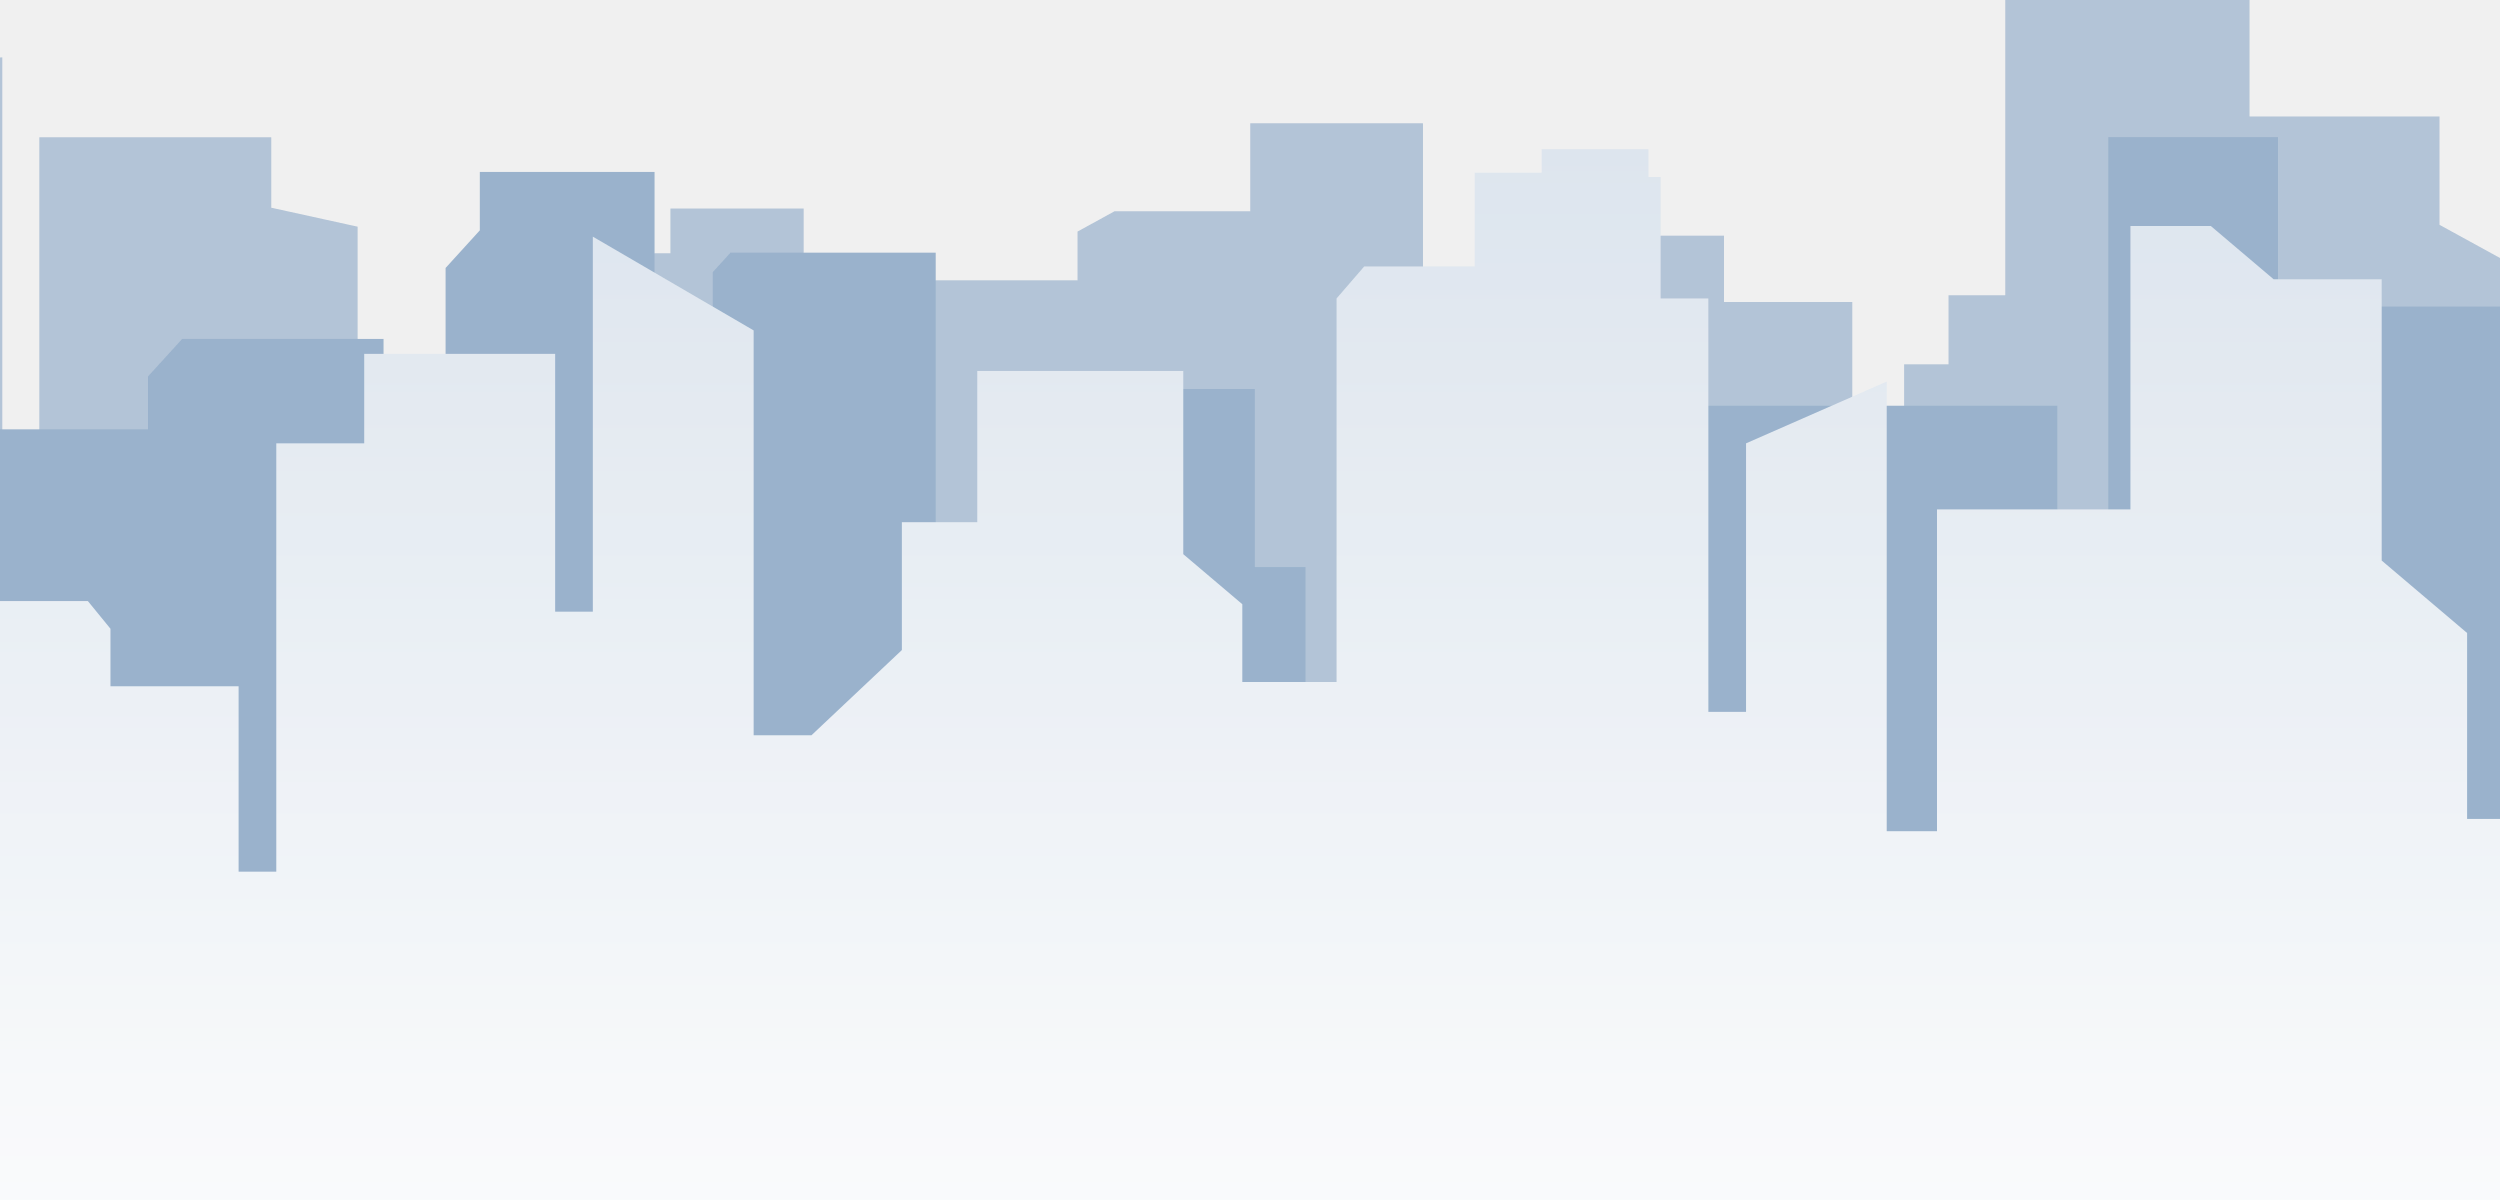
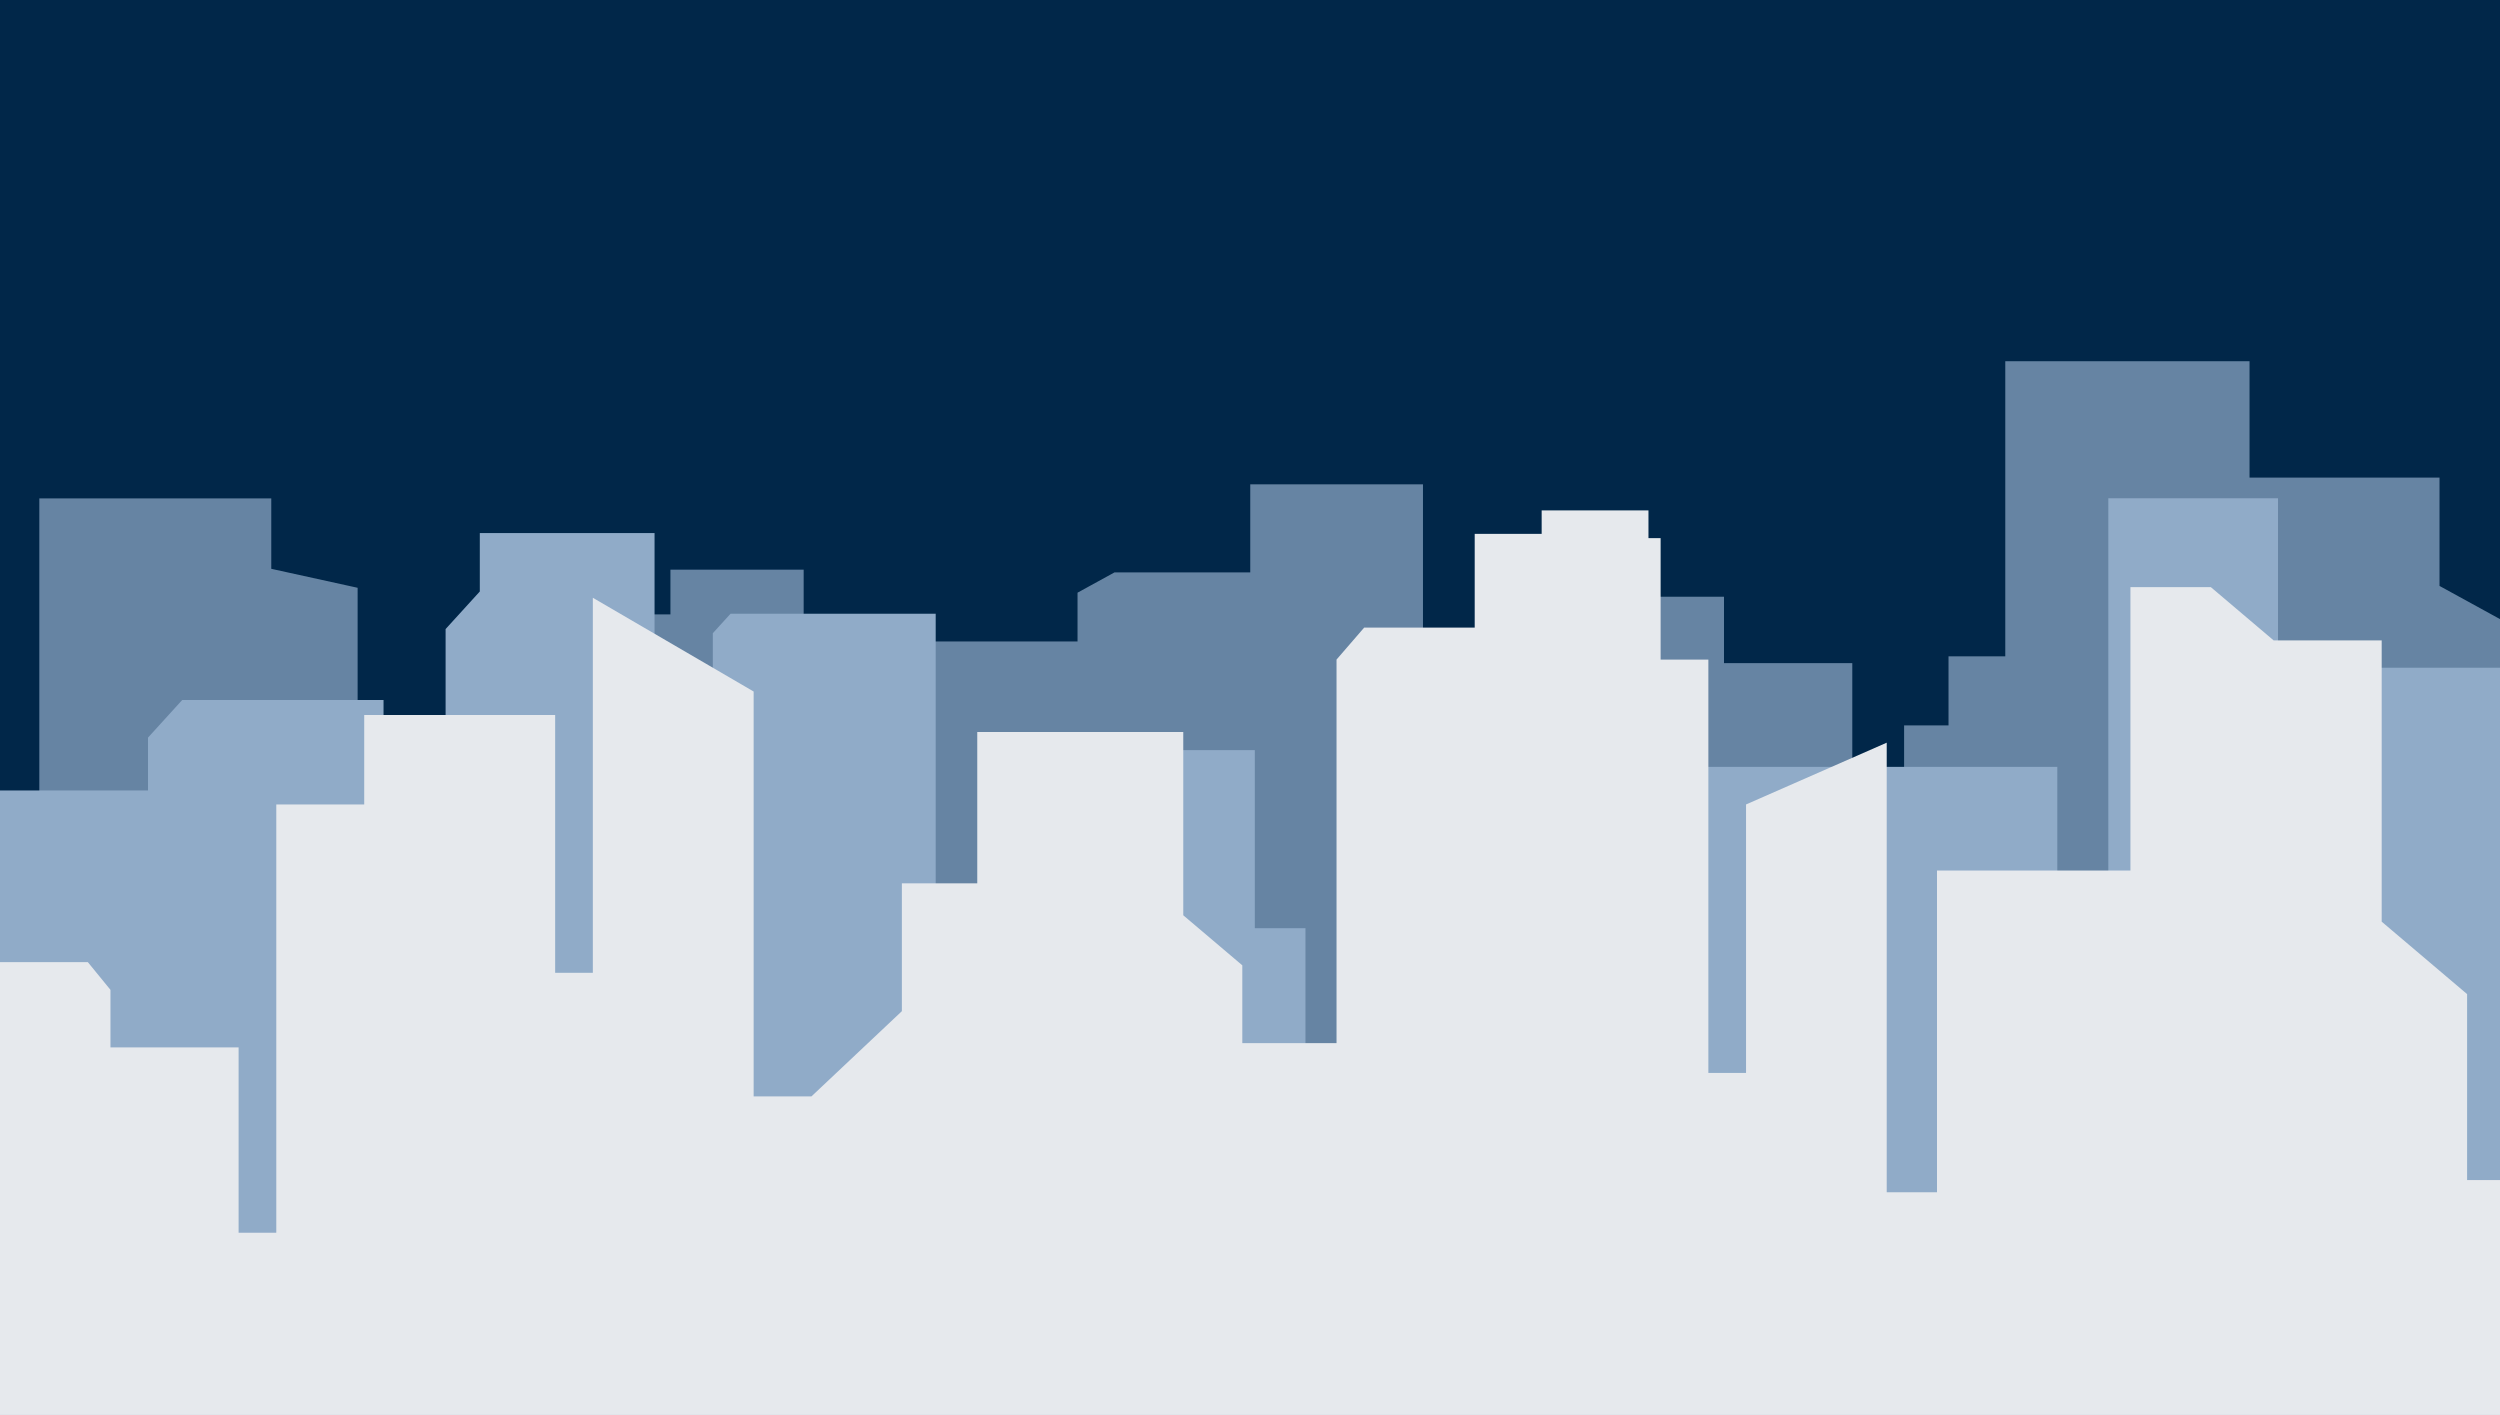
- <svg xmlns="http://www.w3.org/2000/svg" width="1440" height="691" fill="none">
-   <g opacity=".9">
-     <path opacity=".71" d="m1445.67 151.722-40.51-22.227V67.081h-109.43V0h-140.69v170.057h-32.69v39.786h-25.58v95.166h-29.85v-131.06h-73.902v-38.221h-41.925v61.237l-39.078 21.451v123.25h-92.384V70.986h-99.485v50.699h-78.168l-21.318 11.702v28.084h-98.054l-18.482 10.138v95.179h-41.217V120.134H386.17v25.744H264.658v62.013l-22.04 12.09v60.916h-36.629V130.565l-49.736-10.926V79.077H22.651V250.7H1.334V33.059l-28.419.776-83.851 23.404v213.735h-35.534V129.79l-21.317-28.085V90.779h-49.736v10.926h-27.015l-21.317 24.955h-19.886V22.133h-51.167v37.834h-73.193l-41.926 23.016v533.535H454.842v-.428l990.828-.642V151.722Z" fill="#90ABC8" />
-     <path d="M1354.51 176.62 1334 199.16v69.091h-21.87V79h-97.74v440.828l-29.38-32.3V233.706H967.651v64.571H852.833v292.044H751.958V326.643h-29.182V224.069H662.97v169.896h-27.724v32.068l-35.009-60.911H538.96V145.518H420.792l-10.213 11.216v142.66h-33.552V99.036H276.37v33.66l-19.704 21.642V495.75h-22.605V221.66h-13.14v-26.447H104.945l-19.69 21.642v30.448H-24.158L-30 636H334.72v-.803h370.546V636H1442V176.62h-87.49Z" fill="#90ABC8" />
-     <path d="M1455.78 202.595V471.71h-34.73V364.602l-49.2-41.726V160.87h-62.23l-36.19-30.692h-46.3v163.237h-111.42v185.343h-28.96V219.78l-81.03 35.587v154.651h-21.702V171.916h-27.496v-69.97h-7.007V85.992h-61.518v13.507h-38.57V153.5h-63.671l-15.914 18.415v220.917h-54.27v-44.801l-34.009-28.833V213.642H562.9v87.141h-43.423v73.648l-52.09 49.094H434.1V190.318l-92.624-54.002v216.022H319.77V203.826H209.787v51.541h-50.646v246.701h-21.705V395.294H63.628v-33.14L50.602 346.2h-79.586l-5.79 762.3H1549.98V202.595h-94.2Z" fill="url(#a)" />
+ <svg xmlns="http://www.w3.org/2000/svg" width="1440" height="815" fill="none">
+   <path fill="#012749" d="M0 0h1440v803H0z" />
+   <g clip-path="url(#a)">
+     <path opacity=".71" d="m1445.67 359.722-40.51-22.227v-62.414h-109.43V208h-140.69v170.057h-32.69v39.786h-25.58v95.166h-29.85v-131.06h-73.902v-38.221h-41.925v61.237l-39.078 21.451v123.25h-92.384v-270.68h-99.485v50.699h-78.168l-21.318 11.702v28.084h-98.054l-18.482 10.138v95.179h-41.217V328.134H386.17v25.744H264.658v62.013l-22.04 12.09v60.916h-36.629V338.565l-49.736-10.926v-40.562H22.651v171.622H-.5l-26.585-216.864-83.851 23.404v213.735h-35.534V337.79l-21.317-28.085v-10.926h-49.736v10.926h-27.015l-21.317 24.955h-19.886V230.133h-51.167v37.834h-73.193l-41.926 23.015v533.536H454.842v-.428l990.828-.642V359.722Z" fill="#90ABC8" />
+     <path d="M1354.51 384.62 1334 407.16v69.091h-21.87V287h-97.74v440.828l-29.38-32.3V441.706H967.651v64.571H852.832v292.044H751.957V534.643h-29.181V432.069H662.97v169.896h-27.724v32.068l-35.009-60.911H538.96V353.518H420.791l-10.212 11.216v142.66h-33.553V307.036H276.369v33.66l-19.703 21.642V703.75h-22.605V429.66h-13.14v-26.447H104.945l-19.69 21.642v30.448H-24.159L-30 844h364.718v-.803h370.547V844H1442V384.62h-87.49Z" fill="#90ABC8" />
+     <path d="M1455.78 410.596V679.71h-34.73V572.602l-49.2-41.725V368.87h-62.23l-36.19-30.692h-46.3v163.237h-111.42v185.343h-28.96V427.781l-81.03 35.586v154.652h-21.702V379.917h-27.496v-69.97h-7.007v-15.955h-61.518v13.507h-38.57v54.003h-63.671l-15.914 18.415v220.917h-54.27v-44.802l-34.009-28.833V421.642H562.9v87.142h-43.423v73.648l-52.09 49.094H434.1V398.319l-92.624-54.002v216.022H319.77V411.826H209.787v51.541h-50.646v246.701h-21.705V603.294H63.628v-33.139L50.602 554.2h-79.586l-5.79 762.3H1549.98V410.596h-94.2Z" fill="#E6E9ED" />
  </g>
  <defs>
-     <linearGradient id="a" x1="757.605" y1="85.997" x2="757.605" y2="777" gradientUnits="userSpaceOnUse">
-       <stop stop-color="#DAE3ED" />
-       <stop offset="1" stop-color="#fff" />
-     </linearGradient>
+     <clipPath id="a">
+       <path fill="#fff" transform="translate(0 208)" d="M0 0h1440v607H0z" />
+     </clipPath>
  </defs>
</svg>
